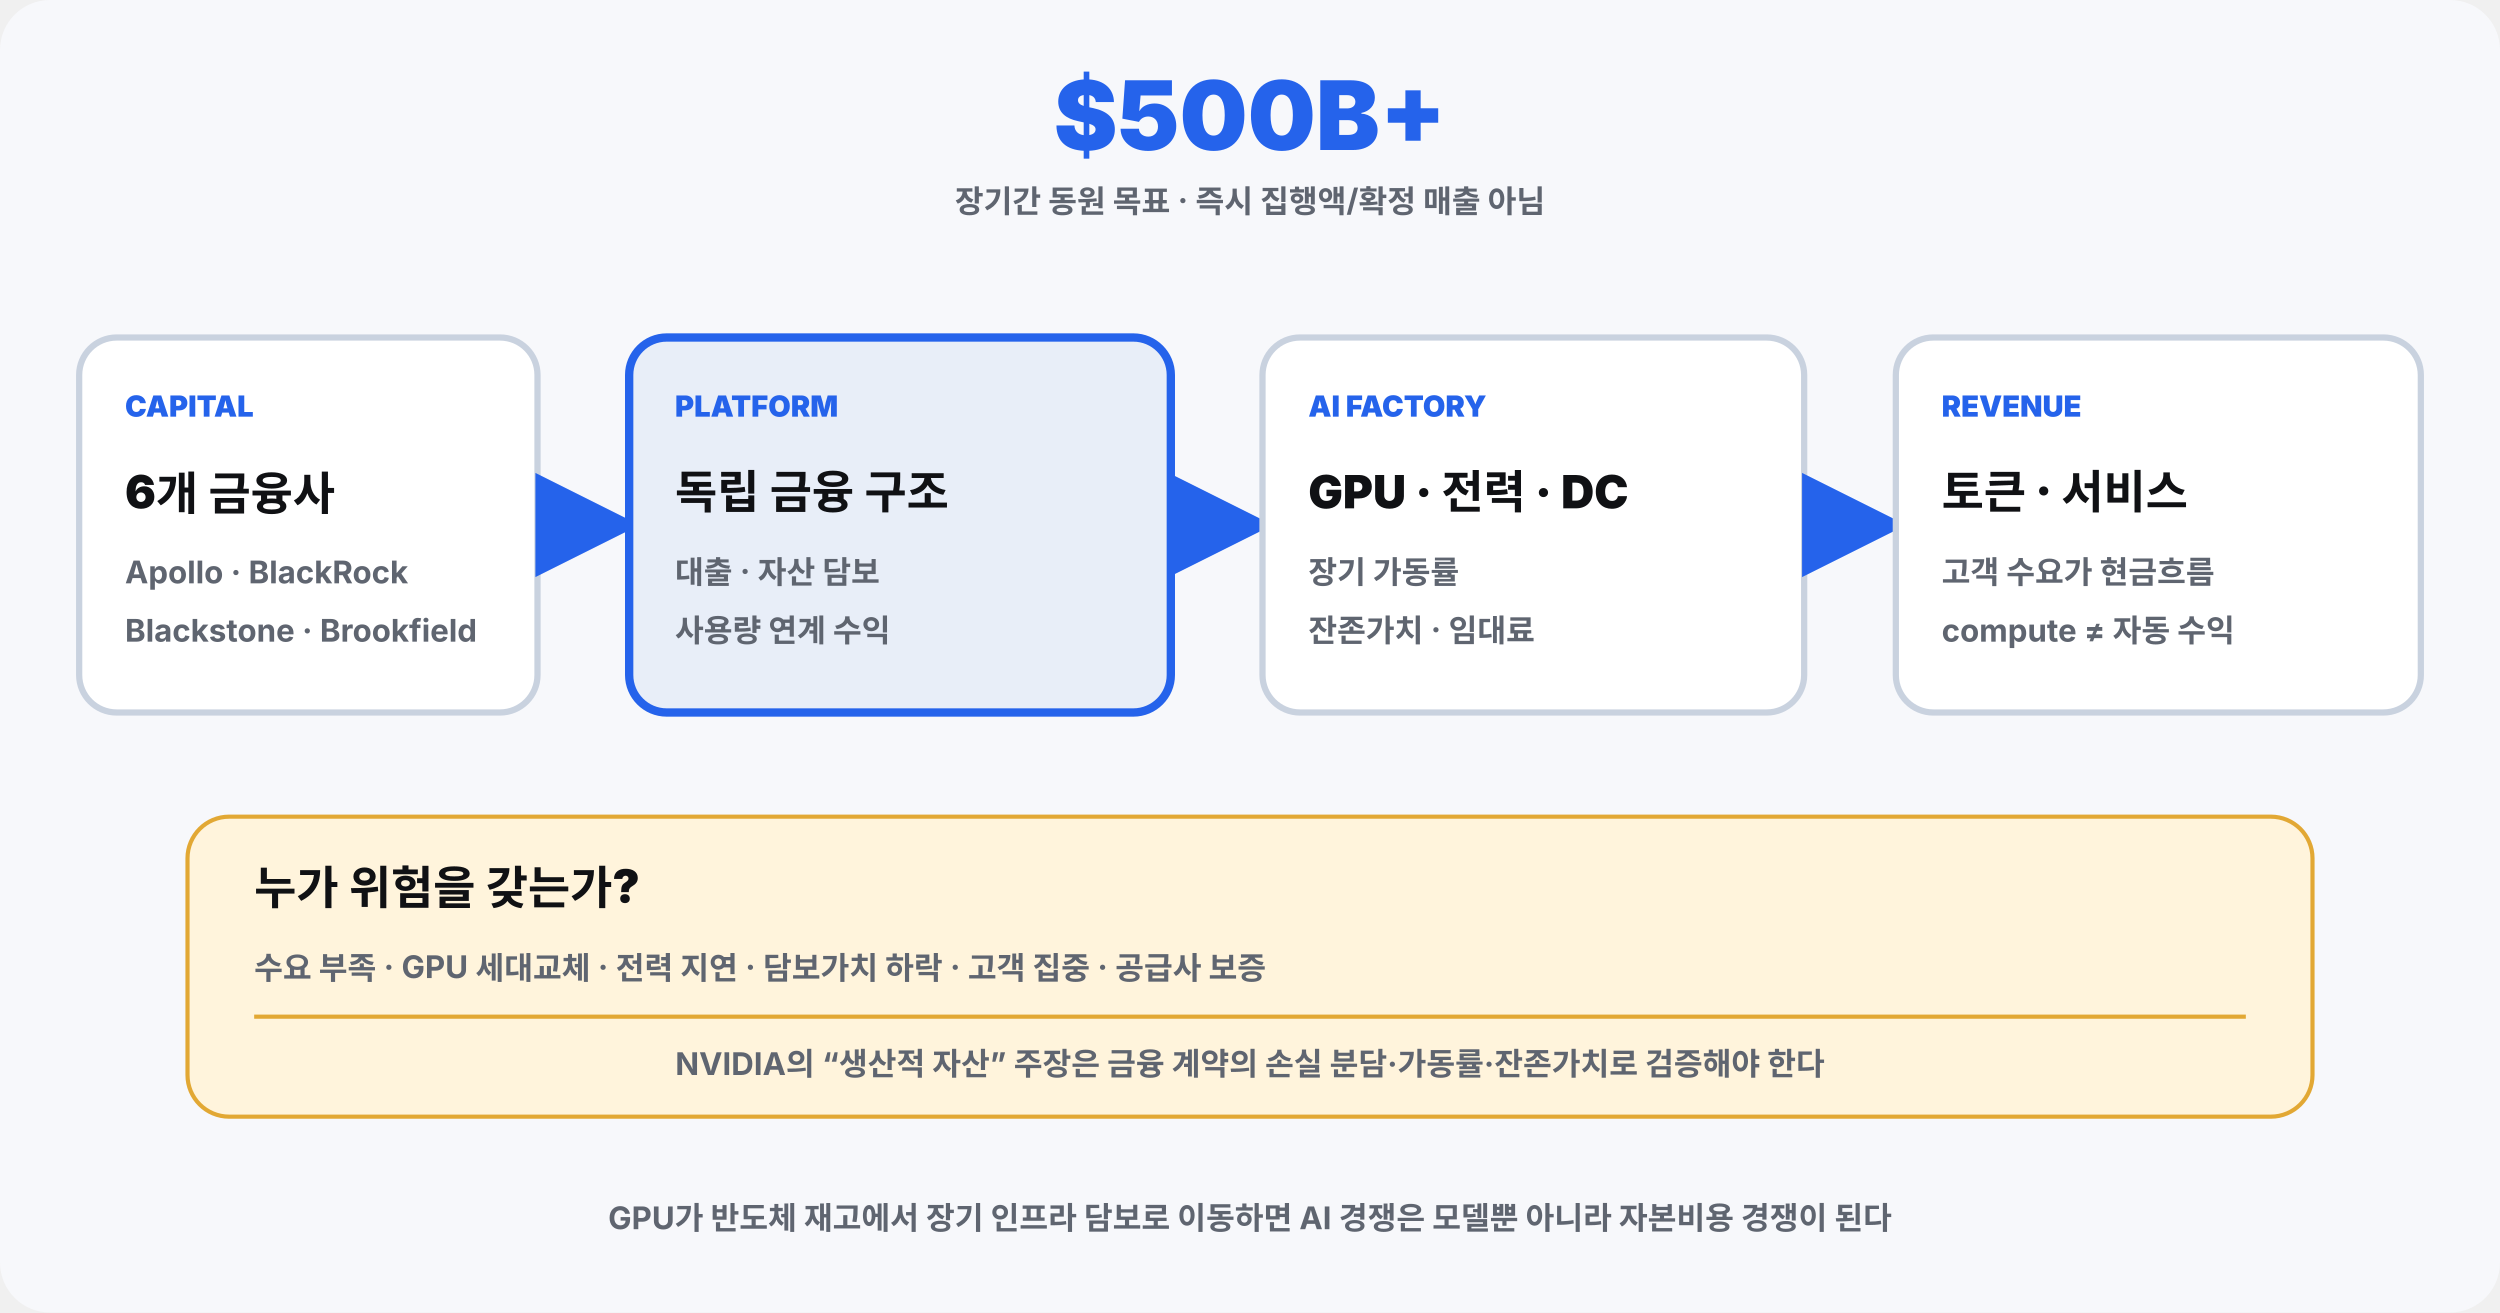
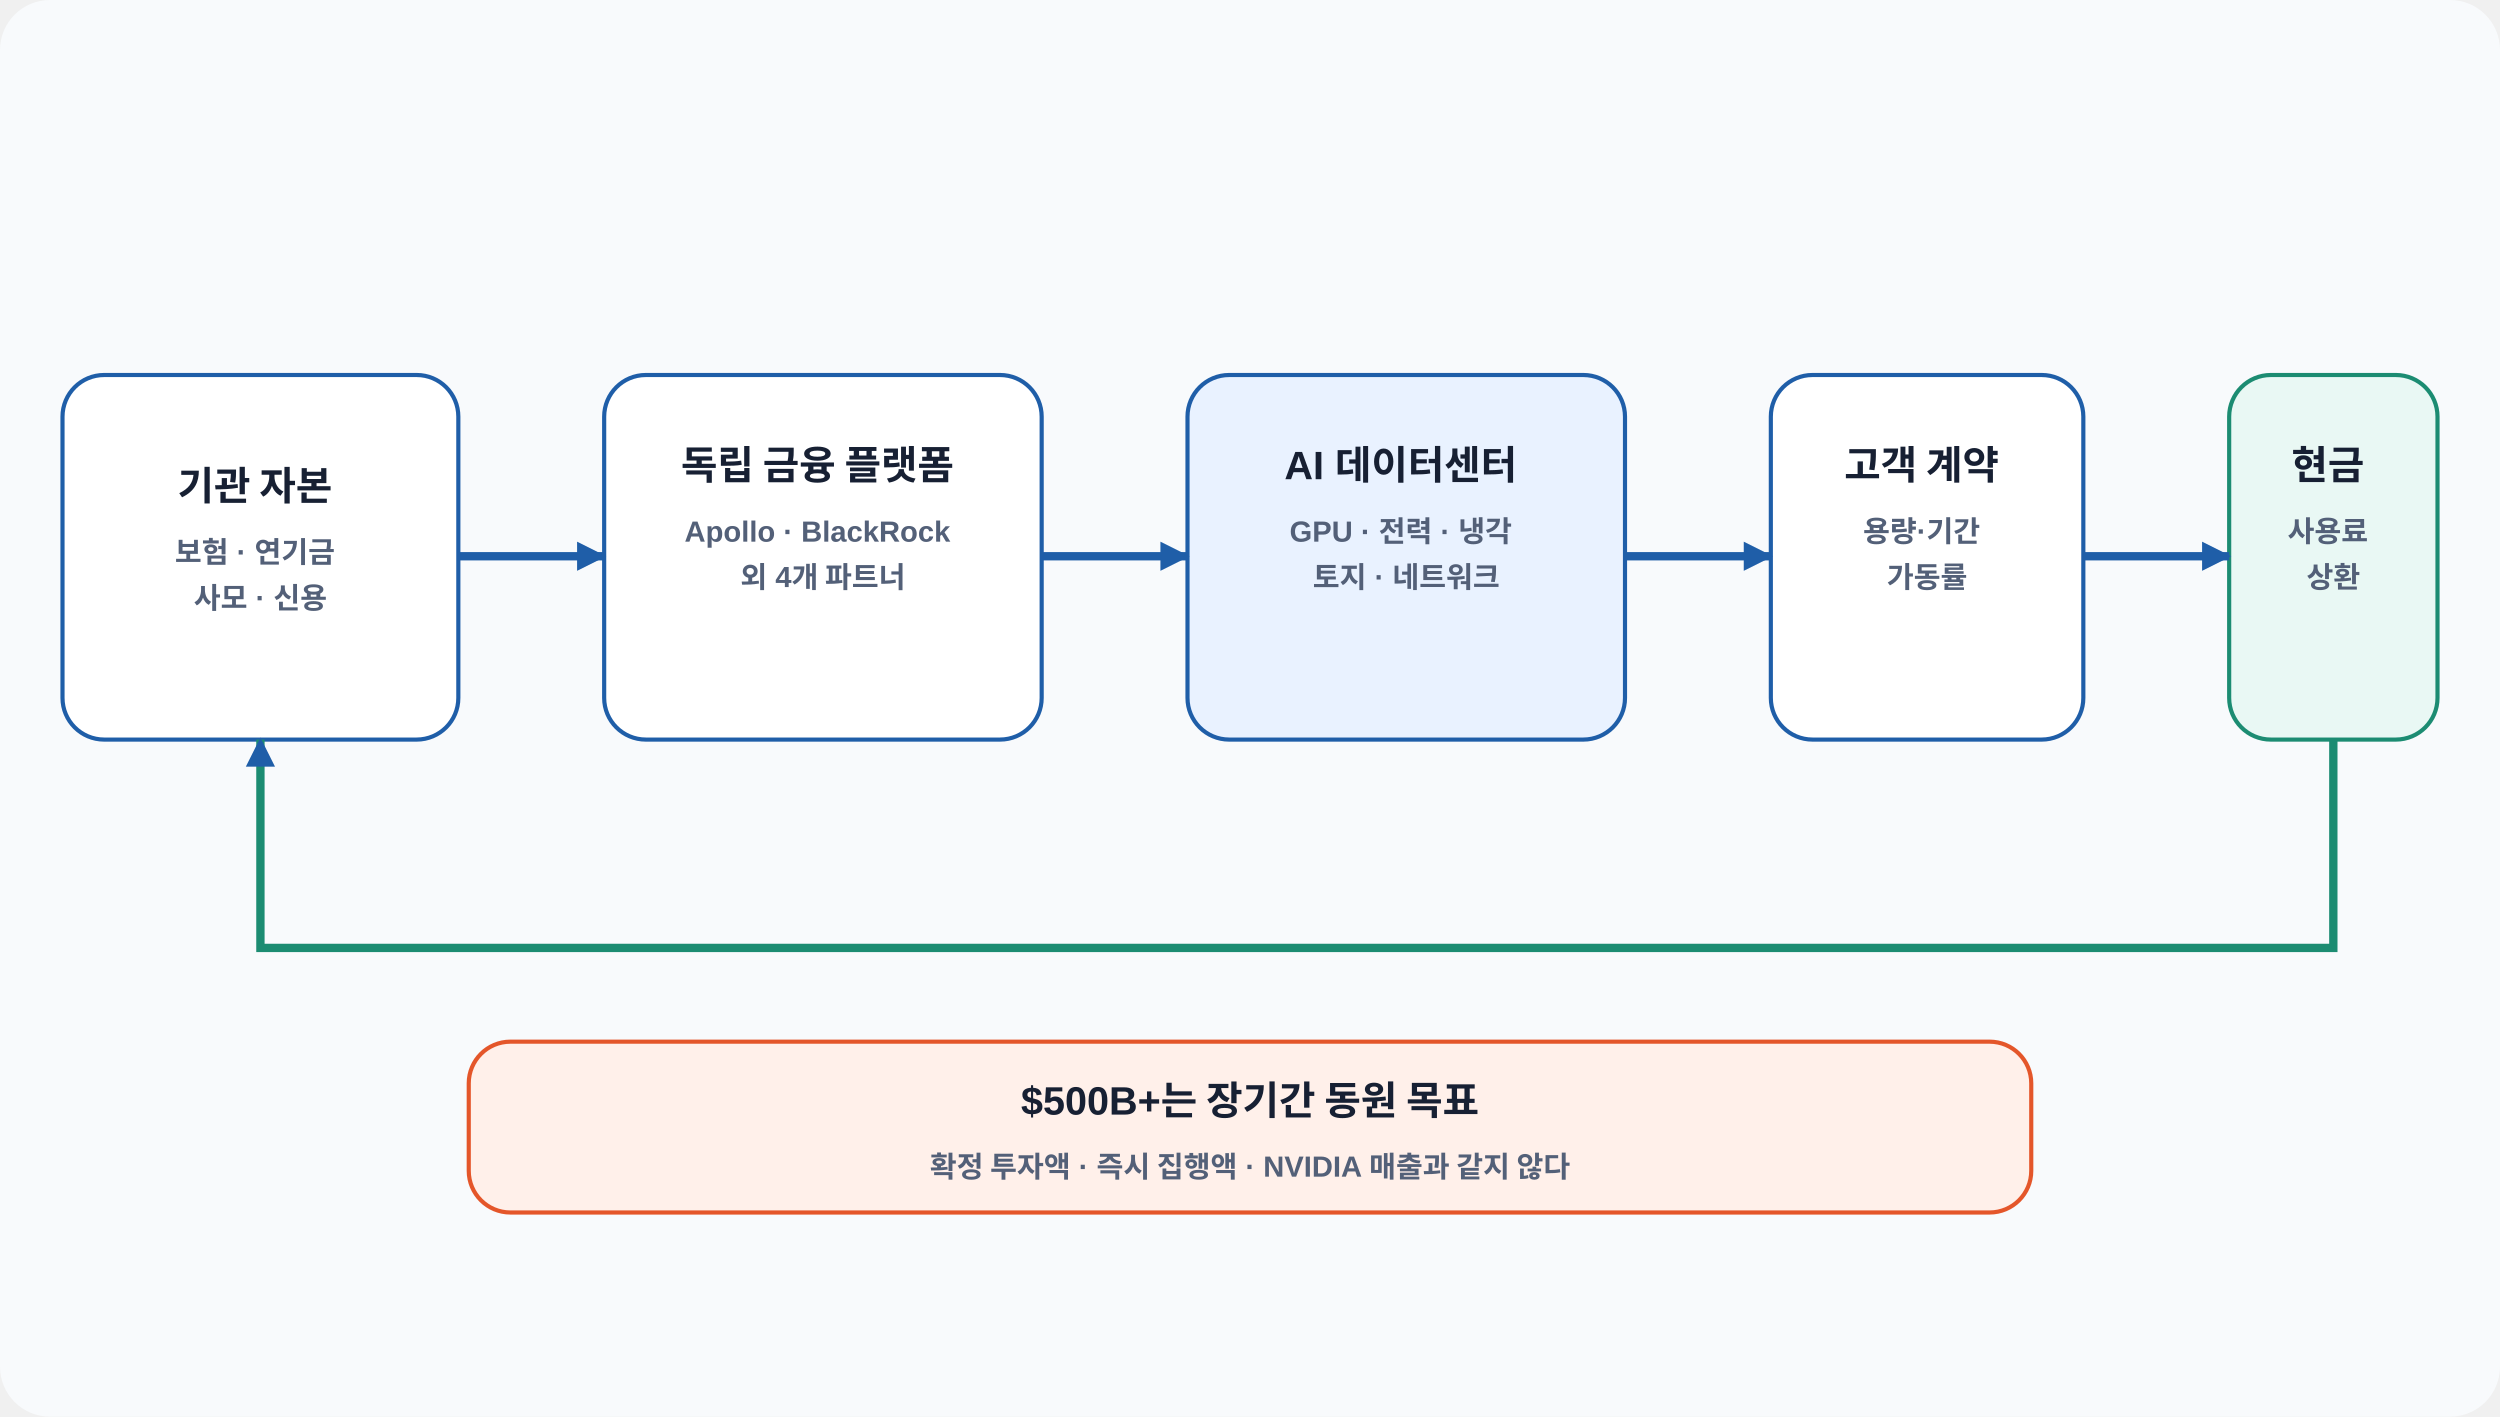
- <svg xmlns="http://www.w3.org/2000/svg" viewBox="0 0 1200 630" role="img" aria-labelledby="title desc">
+ <svg xmlns="http://www.w3.org/2000/svg" viewBox="0 0 1200 680" role="img">
  <defs>
-     <marker id="a" viewBox="0 0 10 10" refX="9" refY="5" markerWidth="10" markerHeight="10" orient="auto">
-       <path d="M0 0L10 5L0 10Z" fill="#2563eb" />
+     <marker id="arrow" markerWidth="14" markerHeight="14" refX="13" refY="7" orient="auto" markerUnits="userSpaceOnUse">
+       <path d="M0 0L14 7L0 14Z" fill="#1f5ea8" />
    </marker>
  </defs>
-   <style>.bg{fill:#f7f8fb}.box{fill:#fff;stroke:#c9d2df;stroke-width:3}.hot{fill:#e8eef8;stroke:#2563eb;stroke-width:4}.h{font:900 22px Inter,'Noto Sans KR',sans-serif;fill:#101114}.big{font:950 46px Inter,'Noto Sans KR',sans-serif;fill:#2563eb}.s{font:650 15px Inter,'Noto Sans KR',sans-serif;fill:#5f6570}.line{stroke:#2563eb;stroke-width:5;fill:none;marker-end:url(#a)}.risk{fill:#fff4dc;stroke:#e2a834;stroke-width:2}.tag{font:850 14px Inter,'Noto Sans KR',sans-serif;fill:#2563eb}</style>
-   <rect class="bg" width="1200" height="630" rx="24" />
-   <text class="big" x="600" y="72" text-anchor="middle">$500B+</text>
-   <text class="s" x="600" y="102" text-anchor="middle">장기간 동원 목표 · 즉시 집행액/확정 매출 아님</text>
-   <g transform="translate(38 162)">
-     <g>
-       <rect class="box" width="220" height="180" rx="18" />
-       <text class="tag" x="22" y="38">CAPITAL</text>
-       <text class="h" x="22" y="82">6개 금융사</text>
-       <text class="s" x="22" y="118">Apollo · BlackRock</text>
-       <text class="s" x="22" y="146">Blackstone · Brookfield</text>
-     </g>
-     <path class="line" d="M220 90 L264 90" />
-     <g transform="translate(264)">
-       <rect class="hot" width="260" height="180" rx="18" />
-       <text class="tag" x="22" y="38">PLATFORM</text>
-       <text class="h" x="22" y="82">독립 금융 구조</text>
-       <text class="s" x="22" y="118">대출 · 자산 담보</text>
-       <text class="s" x="22" y="146">사용량 연계 수익</text>
-     </g>
-     <path class="line" d="M524 90 L568 90" />
-     <g transform="translate(568)">
-       <rect class="box" width="260" height="180" rx="18" />
-       <text class="tag" x="22" y="38">AI FACTORY</text>
-       <text class="h" x="22" y="82">GPU · 전력 · DC</text>
-       <text class="s" x="22" y="118">장기 가동률</text>
-       <text class="s" x="22" y="146">잔존가치 · 임대료</text>
-     </g>
-     <path class="line" d="M828 90 L872 90" />
-     <g transform="translate(872)">
-       <rect class="box" width="252" height="180" rx="18" />
-       <text class="tag" x="22" y="38">REVENUE</text>
-       <text class="h" x="22" y="82">토큰 · 서비스</text>
-       <text class="s" x="22" y="118">고객 수요가 현금흐름</text>
-       <text class="s" x="22" y="146">compute ≠ 자동 수익</text>
-     </g>
+   <style>.bg{fill:#f8fafc}.node{fill:#fff;stroke:#1f5ea8;stroke-width:2}.asset{fill:#e9f2ff;stroke:#1f5ea8;stroke-width:2}.cash{fill:#e9f8f4;stroke:#1c8c72;stroke-width:2}.t{font-family:Arial,'Noto Sans KR',sans-serif;font-size:19px;font-weight:850;fill:#172033}.s{font-family:Arial,'Noto Sans KR',sans-serif;font-size:14px;font-weight:650;fill:#536078}.line{stroke:#1f5ea8;stroke-width:4;fill:none}.return{stroke:#1c8c72;stroke-width:4;fill:none}.warn{fill:#fff0ea;stroke:#e4562a;stroke-width:2}</style>
+   <rect class="bg" width="1200" height="680" rx="24" />
+   <rect class="node" x="30" y="180" width="190" height="175" rx="20" />
+   <rect class="node" x="290" y="180" width="210" height="175" rx="20" />
+   <rect class="asset" x="570" y="180" width="210" height="175" rx="20" />
+   <rect class="node" x="850" y="180" width="150" height="175" rx="20" />
+   <rect class="cash" x="1070" y="180" width="100" height="175" rx="20" />
+   <g class="t" text-anchor="middle">
+     <text x="125" y="240">
+       <tspan x="125">기관 자본</tspan>
+       <tspan class="s" x="125" dy="30">보험 · 연기금</tspan>
+       <tspan class="s" x="125" dy="22">사모 · 신용</tspan>
+     </text>
+     <text x="395" y="230">
+       <tspan x="395">독립 금융 플랫폼</tspan>
+       <tspan class="s" x="395" dy="30">Apollo · BlackRock</tspan>
+       <tspan class="s" x="395" dy="22">외 4개 파트너</tspan>
+     </text>
+     <text x="675" y="230">
+       <tspan x="675">AI 데이터센터</tspan>
+       <tspan class="s" x="675" dy="30">GPU · 전력 · 냉각</tspan>
+       <tspan class="s" x="675" dy="22">토지 · 네트워크</tspan>
+     </text>
+     <text x="925" y="230">
+       <tspan x="925">고객 계약</tspan>
+       <tspan class="s" x="925" dy="30">용량·기간</tspan>
+       <tspan class="s" x="925" dy="22">가동률</tspan>
+     </text>
+     <text x="1120" y="230">
+       <tspan x="1120">현금</tspan>
+       <tspan class="s" x="1120" dy="30">사용료</tspan>
+       <tspan class="s" x="1120" dy="22">상환</tspan>
+     </text>
  </g>
-   <g transform="translate(90 392)">
-     <rect class="risk" width="1020" height="144" rx="20" />
-     <text class="h" x="32" y="42">누가 위험을 갖는가?</text>
-     <text class="s" x="32" y="78">수요 부족 · GPU 세대교체 · 전력 지연 · 담보가치 하락 · 고객 집중 · 공급사 보증</text>
-     <line x1="32" x2="988" y1="96" y2="96" stroke="#e2a834" stroke-width="2" />
-     <text class="s" x="510" y="124" text-anchor="middle">NVIDIA의 “생산적 자산” 주장은 금융 계약의 손실 분담·가동률·잔존가치로 검증해야 한다</text>
+   <g class="line">
+     <line data-connector="true" marker-end="url(#arrow)" x1="220" y1="267" x2="290" y2="267" />
+     <line data-connector="true" marker-end="url(#arrow)" x1="500" y1="267" x2="570" y2="267" />
+     <line data-connector="true" marker-end="url(#arrow)" x1="780" y1="267" x2="850" y2="267" />
+     <line data-connector="true" marker-end="url(#arrow)" x1="1000" y1="267" x2="1070" y2="267" />
  </g>
-   <text class="s" x="600" y="590" text-anchor="middle">GPU가 반도체 재고에서 장기 인프라 담보로 이동하면 AI 경쟁은 모델뿐 아니라 자본비용 경쟁이 된다</text>
+   <polyline class="return" data-connector="true" marker-end="url(#arrow)" points="1120,355 1120,455 125,455 125,355" />
+   <rect class="warn" x="225" y="500" width="750" height="82" rx="20" />
+   <text class="t" x="600" y="535" text-anchor="middle">$500B+는 장기간 동원 목표</text>
+   <text class="s" x="600" y="565" text-anchor="middle">확정 투자액 · 즉시 집행액 · NVIDIA 매출과 같지 않다</text>
</svg>
